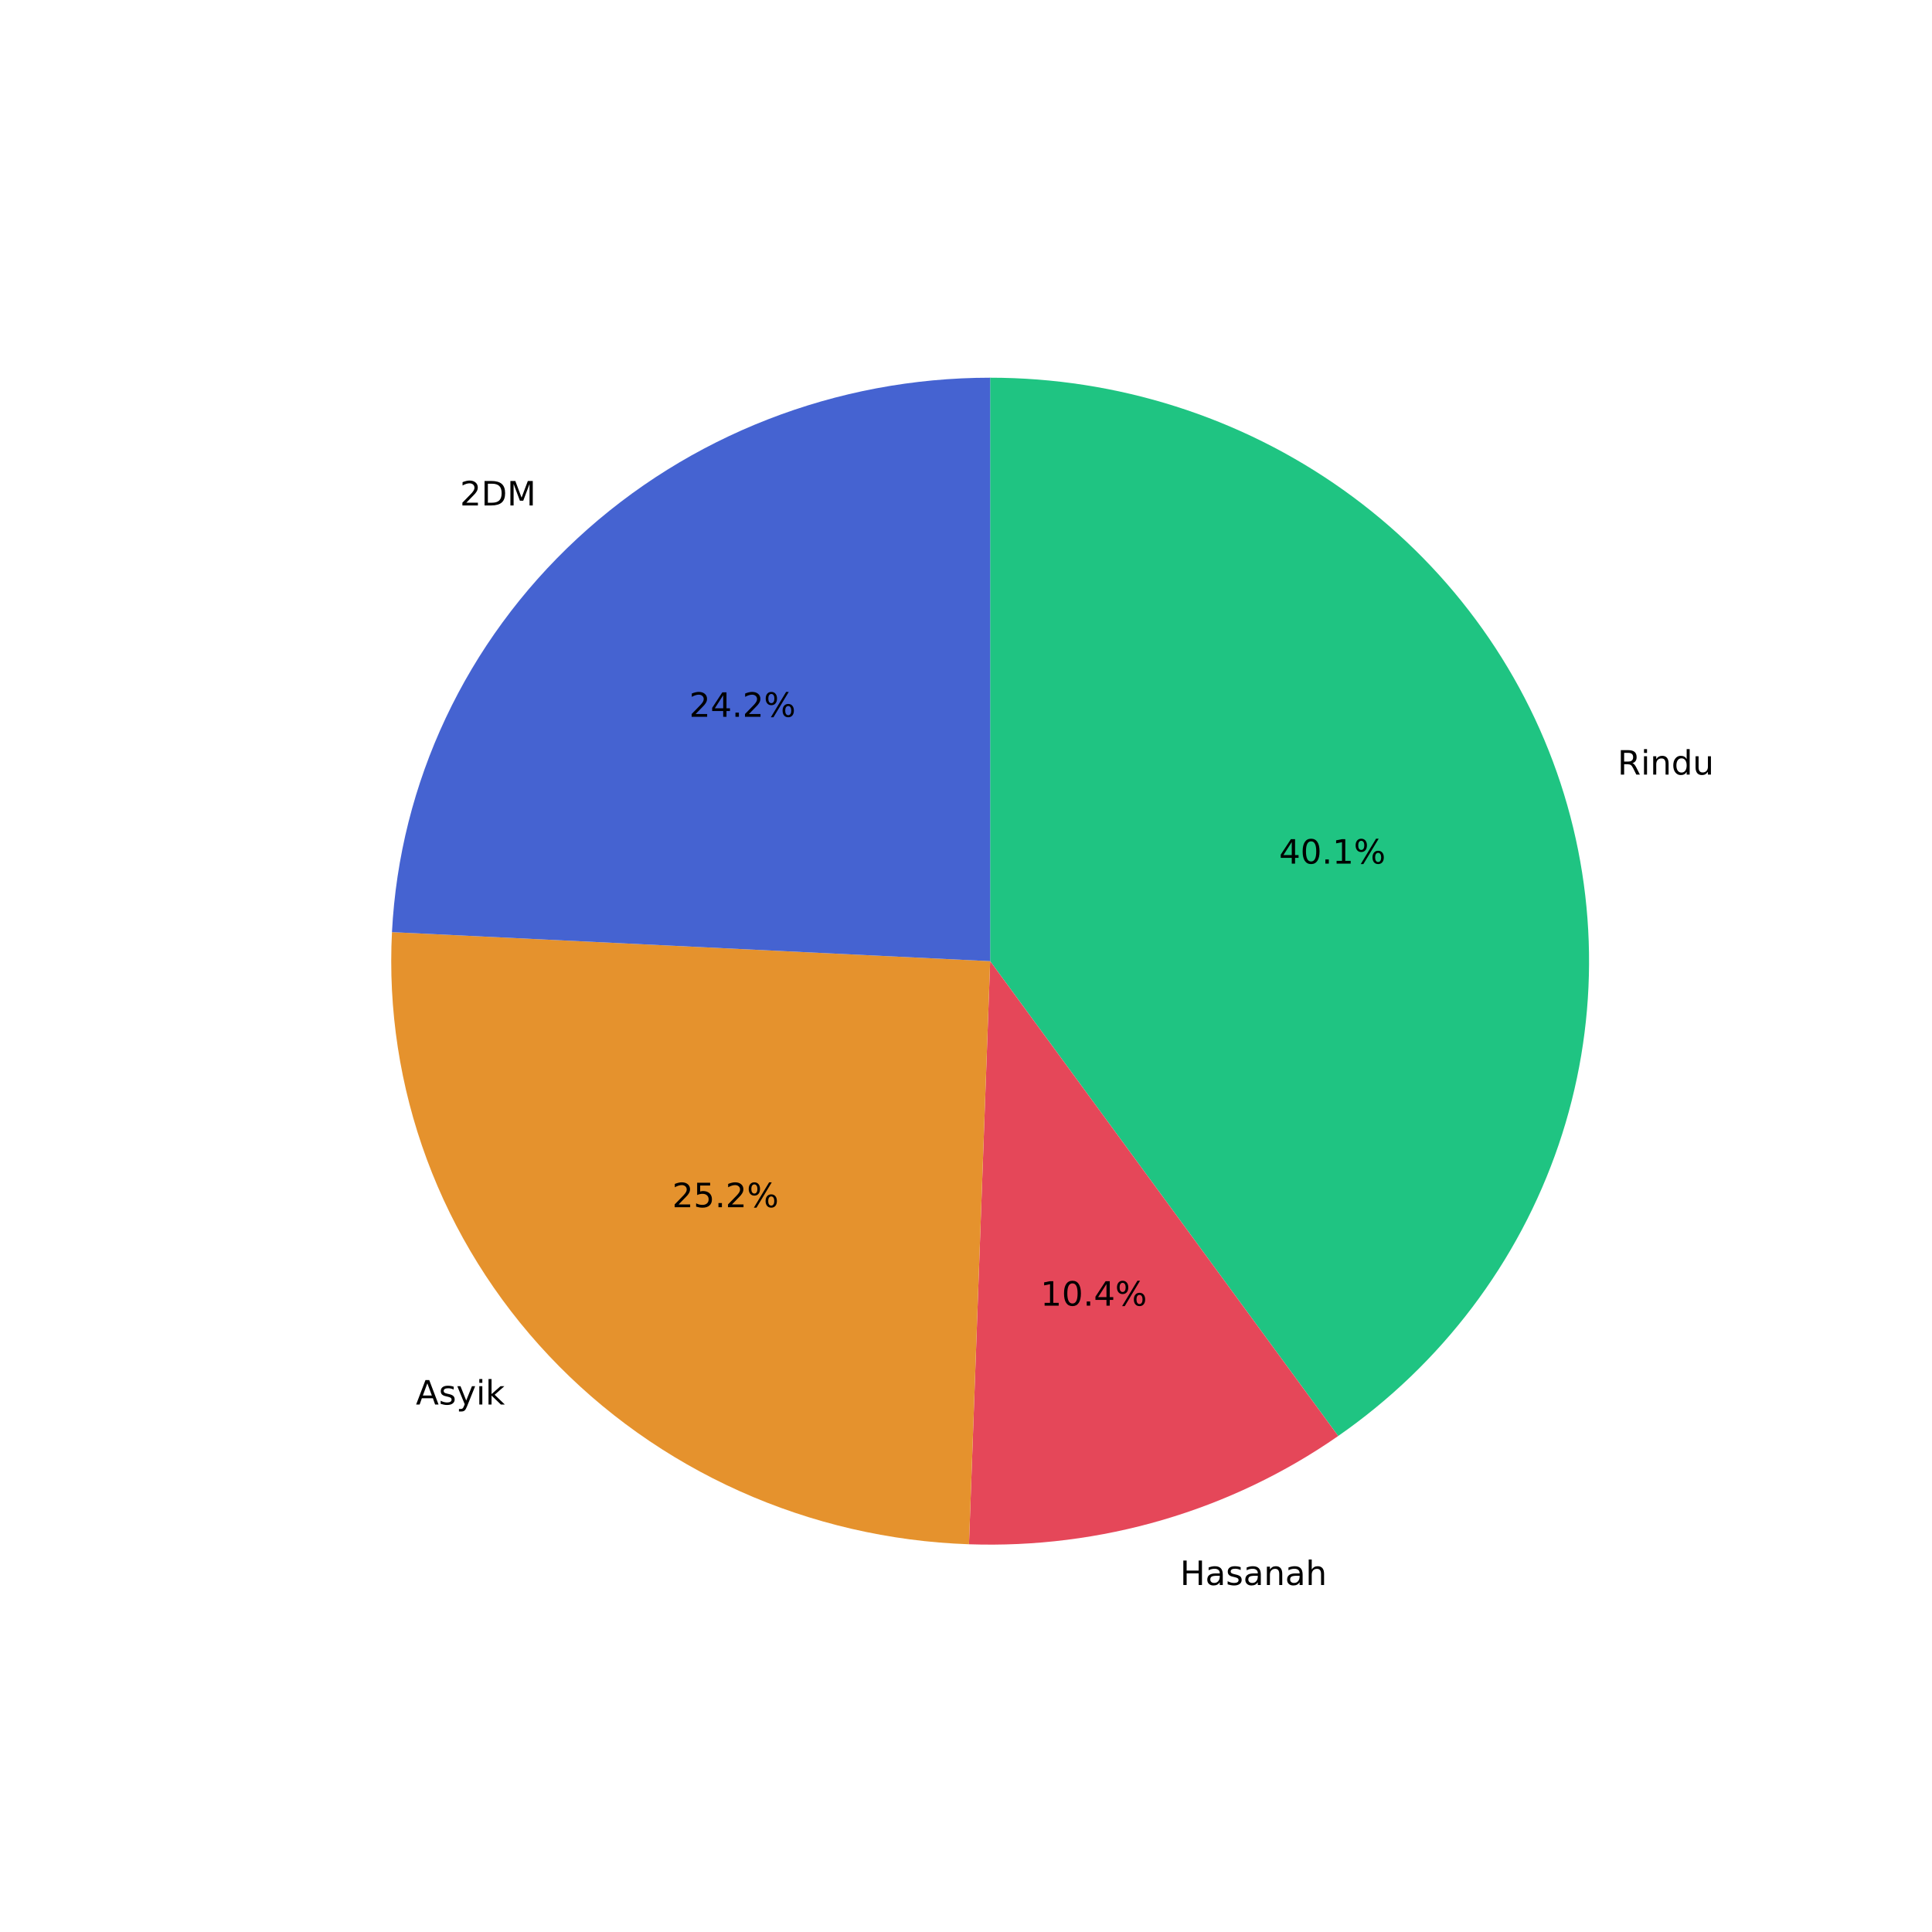
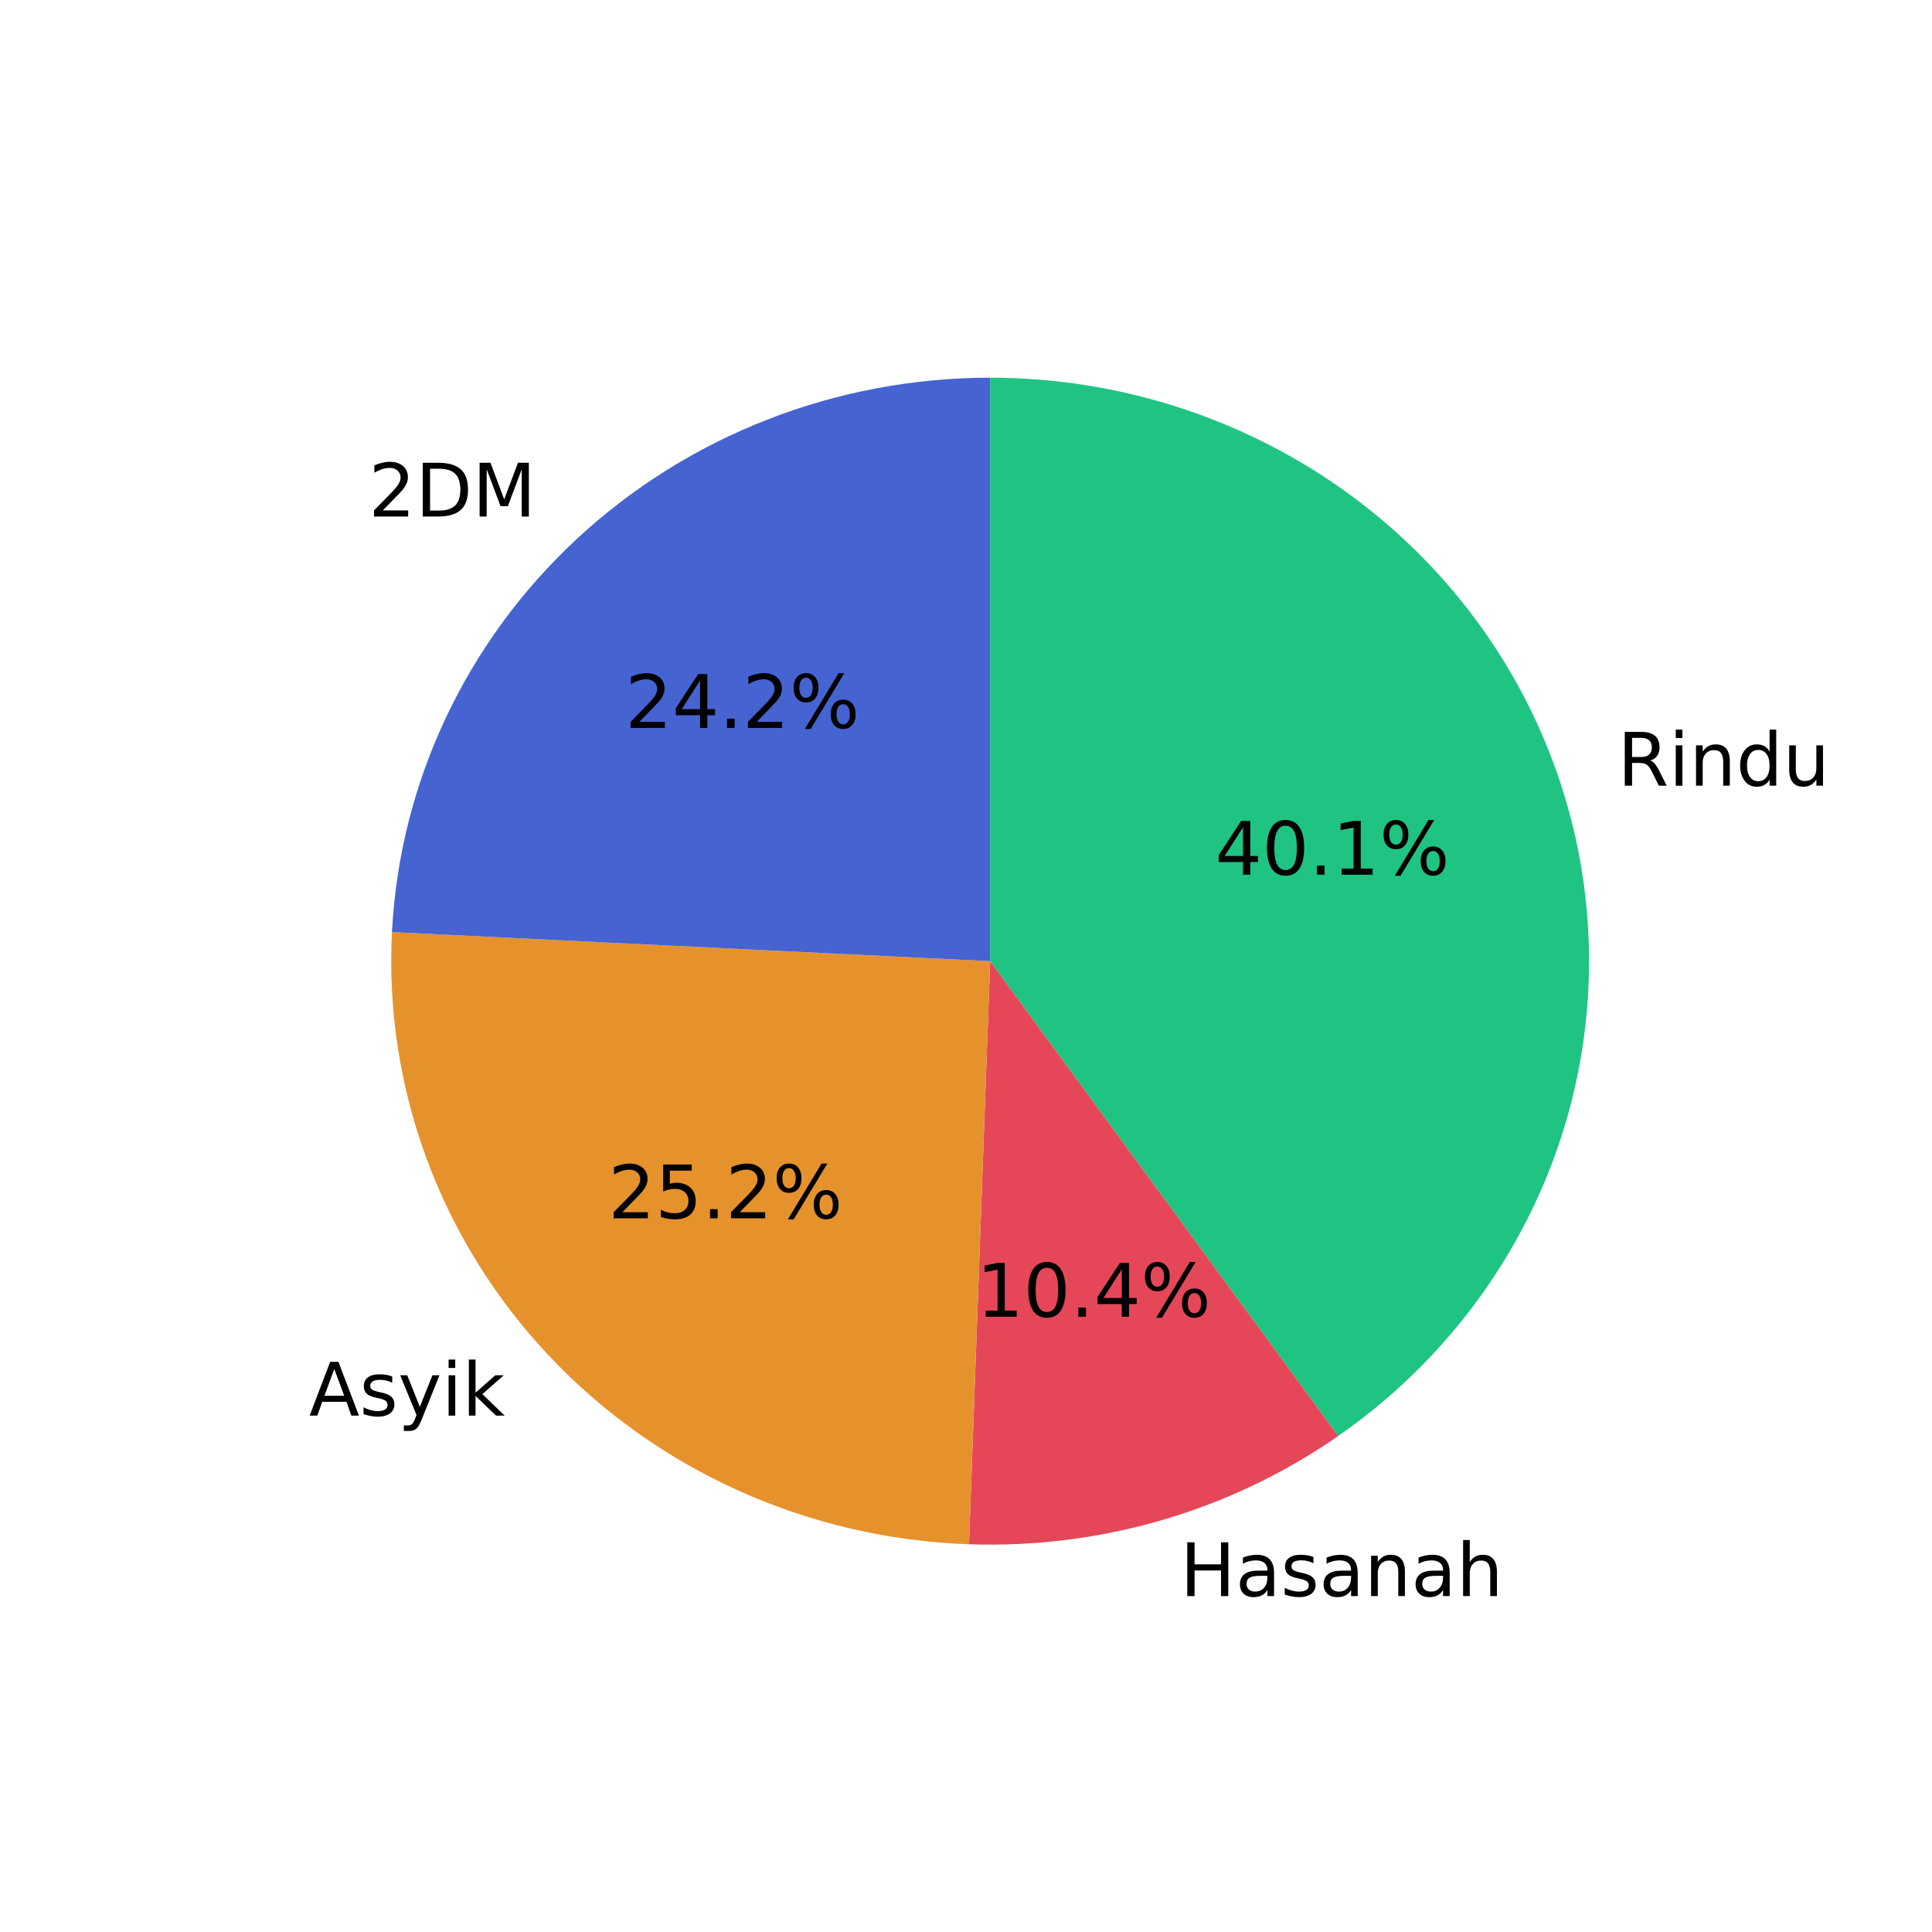
<svg xmlns="http://www.w3.org/2000/svg" xmlns:xlink="http://www.w3.org/1999/xlink" height="576pt" version="1.1" viewBox="0 0 576 576" width="576pt">
  <defs>
    <style type="text/css">
*{stroke-linecap:butt;stroke-linejoin:round;}
  </style>
  </defs>
  <g id="figure_1">
    <g id="patch_1">
      <path d="M 0 576  L 576 576  L 576 0  L 0 0  z " style="fill:none;" />
    </g>
    <g id="axes_1">
      <g id="patch_2">
        <path d="M 398.968 428.123  C 429.752 406.708 452.768 376.307 464.678 341.33  C 476.588 306.353 476.787 268.578 465.245 233.484  C 453.704 198.39 431.008 167.761 400.451 146.04  C 369.893 124.318 333.027 112.608 295.2 112.608  L 295.2 286.56  L 398.968 428.123  z " style="fill:#1fc482;" />
      </g>
      <g id="patch_3">
        <path d="M 288.887 460.403  C 308.425 461.077 327.946 458.619 346.667 453.13  C 365.388 447.64 383.057 439.192 398.968 428.123  L 295.2 286.56  L 288.887 460.403  z " style="fill:#e54759;" />
      </g>
      <g id="patch_4">
        <path d="M 116.861 277.901  C 115.683 300.926 119.216 323.952 127.253 345.637  C 135.29 367.321 147.672 387.234 163.679 404.215  C 179.685 421.196 198.998 434.909 220.492 444.555  C 241.987 454.201 265.236 459.588 288.887 460.403  L 295.2 286.56  L 116.861 277.901  z " style="fill:#e5922d;" />
      </g>
      <g id="patch_5">
        <path d="M 295.2 112.608  C 249.397 112.608 205.306 129.777 172.122 160.533  C 138.938 191.289 119.141 233.335 116.861 277.901  L 295.2 286.56  L 295.2 112.608  z " style="fill:#4563d1;" />
      </g>
      <g id="matplotlib.axis_1" />
      <g id="matplotlib.axis_2" />
      <g id="text_1">
        <defs>
          <path d="M 44.391 34.188  Q 47.562 33.109 50.562 29.594  Q 53.562 26.078 56.594 19.922  L 66.609 0  L 56 0  L 46.688 18.703  Q 43.062 26.031 39.672 28.422  Q 36.281 30.812 30.422 30.812  L 19.672 30.812  L 19.672 0  L 9.812 0  L 9.812 72.906  L 32.078 72.906  Q 44.578 72.906 50.734 67.672  Q 56.891 62.453 56.891 51.906  Q 56.891 45.016 53.688 40.469  Q 50.484 35.938 44.391 34.188  z M 19.672 64.797  L 19.672 38.922  L 32.078 38.922  Q 39.203 38.922 42.844 42.219  Q 46.484 45.516 46.484 51.906  Q 46.484 58.297 42.844 61.547  Q 39.203 64.797 32.078 64.797  z " id="DejaVuSans-52" />
          <path d="M 9.422 54.688  L 18.406 54.688  L 18.406 0  L 9.422 0  z M 9.422 75.984  L 18.406 75.984  L 18.406 64.594  L 9.422 64.594  z " id="DejaVuSans-69" />
          <path d="M 54.891 33.016  L 54.891 0  L 45.906 0  L 45.906 32.719  Q 45.906 40.484 42.875 44.328  Q 39.844 48.188 33.797 48.188  Q 26.516 48.188 22.312 43.547  Q 18.109 38.922 18.109 30.906  L 18.109 0  L 9.078 0  L 9.078 54.688  L 18.109 54.688  L 18.109 46.188  Q 21.344 51.125 25.703 53.562  Q 30.078 56 35.797 56  Q 45.219 56 50.047 50.172  Q 54.891 44.344 54.891 33.016  z " id="DejaVuSans-6e" />
          <path d="M 45.406 46.391  L 45.406 75.984  L 54.391 75.984  L 54.391 0  L 45.406 0  L 45.406 8.203  Q 42.578 3.328 38.25 0.953  Q 33.938 -1.422 27.875 -1.422  Q 17.969 -1.422 11.734 6.484  Q 5.516 14.406 5.516 27.297  Q 5.516 40.188 11.734 48.094  Q 17.969 56 27.875 56  Q 33.938 56 38.25 53.625  Q 42.578 51.266 45.406 46.391  z M 14.797 27.297  Q 14.797 17.391 18.875 11.75  Q 22.953 6.109 30.078 6.109  Q 37.203 6.109 41.297 11.75  Q 45.406 17.391 45.406 27.297  Q 45.406 37.203 41.297 42.844  Q 37.203 48.484 30.078 48.484  Q 22.953 48.484 18.875 42.844  Q 14.797 37.203 14.797 27.297  z " id="DejaVuSans-64" />
          <path d="M 8.5 21.578  L 8.5 54.688  L 17.484 54.688  L 17.484 21.922  Q 17.484 14.156 20.5 10.266  Q 23.531 6.391 29.594 6.391  Q 36.859 6.391 41.078 11.031  Q 45.312 15.672 45.312 23.688  L 45.312 54.688  L 54.297 54.688  L 54.297 0  L 45.312 0  L 45.312 8.406  Q 42.047 3.422 37.719 1  Q 33.406 -1.422 27.688 -1.422  Q 18.266 -1.422 13.375 4.438  Q 8.5 10.297 8.5 21.578  z M 31.109 56  z " id="DejaVuSans-75" />
        </defs>
-         <g transform="translate(482.2498 230.9359)scale(0.1 -0.1)">
+         <g transform="translate(482.2498 234.2472)scale(0.22 -0.22)">
          <use xlink:href="#DejaVuSans-52" />
          <use x="69.482" xlink:href="#DejaVuSans-69" />
          <use x="97.266" xlink:href="#DejaVuSans-6e" />
          <use x="160.645" xlink:href="#DejaVuSans-64" />
          <use x="224.121" xlink:href="#DejaVuSans-75" />
        </g>
      </g>
      <g id="text_2">
        <defs>
          <path d="M 37.797 64.312  L 12.891 25.391  L 37.797 25.391  z M 35.203 72.906  L 47.609 72.906  L 47.609 25.391  L 58.016 25.391  L 58.016 17.188  L 47.609 17.188  L 47.609 0  L 37.797 0  L 37.797 17.188  L 4.891 17.188  L 4.891 26.703  z " id="DejaVuSans-34" />
          <path d="M 31.781 66.406  Q 24.172 66.406 20.328 58.906  Q 16.5 51.422 16.5 36.375  Q 16.5 21.391 20.328 13.891  Q 24.172 6.391 31.781 6.391  Q 39.453 6.391 43.281 13.891  Q 47.125 21.391 47.125 36.375  Q 47.125 51.422 43.281 58.906  Q 39.453 66.406 31.781 66.406  z M 31.781 74.219  Q 44.047 74.219 50.516 64.516  Q 56.984 54.828 56.984 36.375  Q 56.984 17.969 50.516 8.266  Q 44.047 -1.422 31.781 -1.422  Q 19.531 -1.422 13.062 8.266  Q 6.594 17.969 6.594 36.375  Q 6.594 54.828 13.062 64.516  Q 19.531 74.219 31.781 74.219  z " id="DejaVuSans-30" />
          <path d="M 10.688 12.406  L 21 12.406  L 21 0  L 10.688 0  z " id="DejaVuSans-2e" />
          <path d="M 12.406 8.297  L 28.516 8.297  L 28.516 63.922  L 10.984 60.406  L 10.984 69.391  L 28.422 72.906  L 38.281 72.906  L 38.281 8.297  L 54.391 8.297  L 54.391 0  L 12.406 0  z " id="DejaVuSans-31" />
          <path d="M 72.703 32.078  Q 68.453 32.078 66.031 28.469  Q 63.625 24.859 63.625 18.406  Q 63.625 12.062 66.031 8.422  Q 68.453 4.781 72.703 4.781  Q 76.859 4.781 79.266 8.422  Q 81.688 12.062 81.688 18.406  Q 81.688 24.812 79.266 28.438  Q 76.859 32.078 72.703 32.078  z M 72.703 38.281  Q 80.422 38.281 84.953 32.906  Q 89.5 27.547 89.5 18.406  Q 89.5 9.281 84.938 3.922  Q 80.375 -1.422 72.703 -1.422  Q 64.891 -1.422 60.344 3.922  Q 55.812 9.281 55.812 18.406  Q 55.812 27.594 60.375 32.938  Q 64.938 38.281 72.703 38.281  z M 22.312 68.016  Q 18.109 68.016 15.688 64.375  Q 13.281 60.75 13.281 54.391  Q 13.281 47.953 15.672 44.328  Q 18.062 40.719 22.312 40.719  Q 26.562 40.719 28.969 44.328  Q 31.391 47.953 31.391 54.391  Q 31.391 60.688 28.953 64.344  Q 26.516 68.016 22.312 68.016  z M 66.406 74.219  L 74.219 74.219  L 28.609 -1.422  L 20.797 -1.422  z M 22.312 74.219  Q 30.031 74.219 34.609 68.875  Q 39.203 63.531 39.203 54.391  Q 39.203 45.172 34.641 39.844  Q 30.078 34.516 22.312 34.516  Q 14.547 34.516 10.031 39.859  Q 5.516 45.219 5.516 54.391  Q 5.516 63.484 10.047 68.844  Q 14.594 74.219 22.312 74.219  z " id="DejaVuSans-25" />
        </defs>
-         <g transform="translate(381.3436 257.4738)scale(0.1 -0.1)">
+         <g transform="translate(362.2833 260.7851)scale(0.22 -0.22)">
          <use xlink:href="#DejaVuSans-34" />
          <use x="63.623" xlink:href="#DejaVuSans-30" />
          <use x="127.246" xlink:href="#DejaVuSans-2e" />
          <use x="159.033" xlink:href="#DejaVuSans-31" />
          <use x="222.656" xlink:href="#DejaVuSans-25" />
        </g>
      </g>
      <g id="text_3">
        <defs>
          <path d="M 9.812 72.906  L 19.672 72.906  L 19.672 43.016  L 55.516 43.016  L 55.516 72.906  L 65.375 72.906  L 65.375 0  L 55.516 0  L 55.516 34.719  L 19.672 34.719  L 19.672 0  L 9.812 0  z " id="DejaVuSans-48" />
          <path d="M 34.281 27.484  Q 23.391 27.484 19.188 25  Q 14.984 22.516 14.984 16.5  Q 14.984 11.719 18.141 8.906  Q 21.297 6.109 26.703 6.109  Q 34.188 6.109 38.703 11.406  Q 43.219 16.703 43.219 25.484  L 43.219 27.484  z M 52.203 31.203  L 52.203 0  L 43.219 0  L 43.219 8.297  Q 40.141 3.328 35.547 0.953  Q 30.953 -1.422 24.312 -1.422  Q 15.922 -1.422 10.953 3.297  Q 6 8.016 6 15.922  Q 6 25.141 12.172 29.828  Q 18.359 34.516 30.609 34.516  L 43.219 34.516  L 43.219 35.406  Q 43.219 41.609 39.141 45  Q 35.062 48.391 27.688 48.391  Q 23 48.391 18.547 47.266  Q 14.109 46.141 10.016 43.891  L 10.016 52.203  Q 14.938 54.109 19.578 55.047  Q 24.219 56 28.609 56  Q 40.484 56 46.344 49.844  Q 52.203 43.703 52.203 31.203  z " id="DejaVuSans-61" />
          <path d="M 44.281 53.078  L 44.281 44.578  Q 40.484 46.531 36.375 47.5  Q 32.281 48.484 27.875 48.484  Q 21.188 48.484 17.844 46.438  Q 14.5 44.391 14.5 40.281  Q 14.5 37.156 16.891 35.375  Q 19.281 33.594 26.516 31.984  L 29.594 31.297  Q 39.156 29.25 43.188 25.516  Q 47.219 21.781 47.219 15.094  Q 47.219 7.469 41.188 3.016  Q 35.156 -1.422 24.609 -1.422  Q 20.219 -1.422 15.453 -0.562  Q 10.688 0.297 5.422 2  L 5.422 11.281  Q 10.406 8.688 15.234 7.391  Q 20.062 6.109 24.812 6.109  Q 31.156 6.109 34.562 8.281  Q 37.984 10.453 37.984 14.406  Q 37.984 18.062 35.516 20.016  Q 33.062 21.969 24.703 23.781  L 21.578 24.516  Q 13.234 26.266 9.516 29.906  Q 5.812 33.547 5.812 39.891  Q 5.812 47.609 11.281 51.797  Q 16.75 56 26.812 56  Q 31.781 56 36.172 55.266  Q 40.578 54.547 44.281 53.078  z " id="DejaVuSans-73" />
          <path d="M 54.891 33.016  L 54.891 0  L 45.906 0  L 45.906 32.719  Q 45.906 40.484 42.875 44.328  Q 39.844 48.188 33.797 48.188  Q 26.516 48.188 22.312 43.547  Q 18.109 38.922 18.109 30.906  L 18.109 0  L 9.078 0  L 9.078 75.984  L 18.109 75.984  L 18.109 46.188  Q 21.344 51.125 25.703 53.562  Q 30.078 56 35.797 56  Q 45.219 56 50.047 50.172  Q 54.891 44.344 54.891 33.016  z " id="DejaVuSans-68" />
        </defs>
-         <g transform="translate(351.8134 472.5459)scale(0.1 -0.1)">
+         <g transform="translate(351.8134 475.8571)scale(0.22 -0.22)">
          <use xlink:href="#DejaVuSans-48" />
          <use x="75.195" xlink:href="#DejaVuSans-61" />
          <use x="136.475" xlink:href="#DejaVuSans-73" />
          <use x="188.574" xlink:href="#DejaVuSans-61" />
          <use x="249.854" xlink:href="#DejaVuSans-6e" />
          <use x="313.232" xlink:href="#DejaVuSans-61" />
          <use x="374.512" xlink:href="#DejaVuSans-68" />
        </g>
      </g>
      <g id="text_4">
-         <g transform="translate(310.1965 389.2611)scale(0.1 -0.1)">
+         <g transform="translate(291.1362 392.5724)scale(0.22 -0.22)">
          <use xlink:href="#DejaVuSans-31" />
          <use x="63.623" xlink:href="#DejaVuSans-30" />
          <use x="127.246" xlink:href="#DejaVuSans-2e" />
          <use x="159.033" xlink:href="#DejaVuSans-34" />
          <use x="222.656" xlink:href="#DejaVuSans-25" />
        </g>
      </g>
      <g id="text_5">
        <defs>
          <path d="M 34.188 63.188  L 20.797 26.906  L 47.609 26.906  z M 28.609 72.906  L 39.797 72.906  L 67.578 0  L 57.328 0  L 50.688 18.703  L 17.828 18.703  L 11.188 0  L 0.781 0  z " id="DejaVuSans-41" />
          <path d="M 32.172 -5.078  Q 28.375 -14.844 24.75 -17.812  Q 21.141 -20.797 15.094 -20.797  L 7.906 -20.797  L 7.906 -13.281  L 13.188 -13.281  Q 16.891 -13.281 18.938 -11.516  Q 21 -9.766 23.484 -3.219  L 25.094 0.875  L 2.984 54.688  L 12.5 54.688  L 29.594 11.922  L 46.688 54.688  L 56.203 54.688  z " id="DejaVuSans-79" />
          <path d="M 9.078 75.984  L 18.109 75.984  L 18.109 31.109  L 44.922 54.688  L 56.391 54.688  L 27.391 29.109  L 57.625 0  L 45.906 0  L 18.109 26.703  L 18.109 0  L 9.078 0  z " id="DejaVuSans-6b" />
        </defs>
-         <g transform="translate(123.9889 418.7398)scale(0.1 -0.1)">
+         <g transform="translate(92.14393 422.0511)scale(0.22 -0.22)">
          <use xlink:href="#DejaVuSans-41" />
          <use x="68.408" xlink:href="#DejaVuSans-73" />
          <use x="120.508" xlink:href="#DejaVuSans-79" />
          <use x="179.688" xlink:href="#DejaVuSans-69" />
          <use x="207.471" xlink:href="#DejaVuSans-6b" />
        </g>
      </g>
      <g id="text_6">
        <defs>
          <path d="M 19.188 8.297  L 53.609 8.297  L 53.609 0  L 7.328 0  L 7.328 8.297  Q 12.938 14.109 22.625 23.891  Q 32.328 33.688 34.812 36.531  Q 39.547 41.844 41.422 45.531  Q 43.312 49.219 43.312 52.781  Q 43.312 58.594 39.234 62.25  Q 35.156 65.922 28.609 65.922  Q 23.969 65.922 18.812 64.312  Q 13.672 62.703 7.812 59.422  L 7.812 69.391  Q 13.766 71.781 18.938 73  Q 24.125 74.219 28.422 74.219  Q 39.75 74.219 46.484 68.547  Q 53.219 62.891 53.219 53.422  Q 53.219 48.922 51.531 44.891  Q 49.859 40.875 45.406 35.406  Q 44.188 33.984 37.641 27.219  Q 31.109 20.453 19.188 8.297  z " id="DejaVuSans-32" />
          <path d="M 10.797 72.906  L 49.516 72.906  L 49.516 64.594  L 19.828 64.594  L 19.828 46.734  Q 21.969 47.469 24.109 47.828  Q 26.266 48.188 28.422 48.188  Q 40.625 48.188 47.75 41.5  Q 54.891 34.812 54.891 23.391  Q 54.891 11.625 47.562 5.094  Q 40.234 -1.422 26.906 -1.422  Q 22.312 -1.422 17.547 -0.641  Q 12.797 0.141 7.719 1.703  L 7.719 11.625  Q 12.109 9.234 16.797 8.062  Q 21.484 6.891 26.703 6.891  Q 35.156 6.891 40.078 11.328  Q 45.016 15.766 45.016 23.391  Q 45.016 31 40.078 35.438  Q 35.156 39.891 26.703 39.891  Q 22.75 39.891 18.812 39.016  Q 14.891 38.141 10.797 36.281  z " id="DejaVuSans-35" />
        </defs>
-         <g transform="translate(200.4036 359.9123)scale(0.1 -0.1)">
+         <g transform="translate(181.3432 363.2236)scale(0.22 -0.22)">
          <use xlink:href="#DejaVuSans-32" />
          <use x="63.623" xlink:href="#DejaVuSans-35" />
          <use x="127.246" xlink:href="#DejaVuSans-2e" />
          <use x="159.033" xlink:href="#DejaVuSans-32" />
          <use x="222.656" xlink:href="#DejaVuSans-25" />
        </g>
      </g>
      <g id="text_7">
        <defs>
          <path d="M 19.672 64.797  L 19.672 8.109  L 31.594 8.109  Q 46.688 8.109 53.688 14.938  Q 60.688 21.781 60.688 36.531  Q 60.688 51.172 53.688 57.984  Q 46.688 64.797 31.594 64.797  z M 9.812 72.906  L 30.078 72.906  Q 51.266 72.906 61.172 64.094  Q 71.094 55.281 71.094 36.531  Q 71.094 17.672 61.125 8.828  Q 51.172 0 30.078 0  L 9.812 0  z " id="DejaVuSans-44" />
          <path d="M 9.812 72.906  L 24.516 72.906  L 43.109 23.297  L 61.812 72.906  L 76.516 72.906  L 76.516 0  L 66.891 0  L 66.891 64.016  L 48.094 14.016  L 38.188 14.016  L 19.391 64.016  L 19.391 0  L 9.812 0  z " id="DejaVuSans-4d" />
        </defs>
-         <g transform="translate(137.1234 150.6896)scale(0.1 -0.1)">
+         <g transform="translate(109.8946 154.0009)scale(0.22 -0.22)">
          <use xlink:href="#DejaVuSans-32" />
          <use x="63.623" xlink:href="#DejaVuSans-44" />
          <use x="140.625" xlink:href="#DejaVuSans-4d" />
        </g>
      </g>
      <g id="text_8">
-         <g transform="translate(205.4695 213.7032)scale(0.1 -0.1)">
+         <g transform="translate(186.4092 217.0144)scale(0.22 -0.22)">
          <use xlink:href="#DejaVuSans-32" />
          <use x="63.623" xlink:href="#DejaVuSans-34" />
          <use x="127.246" xlink:href="#DejaVuSans-2e" />
          <use x="159.033" xlink:href="#DejaVuSans-32" />
          <use x="222.656" xlink:href="#DejaVuSans-25" />
        </g>
      </g>
    </g>
  </g>
</svg>
